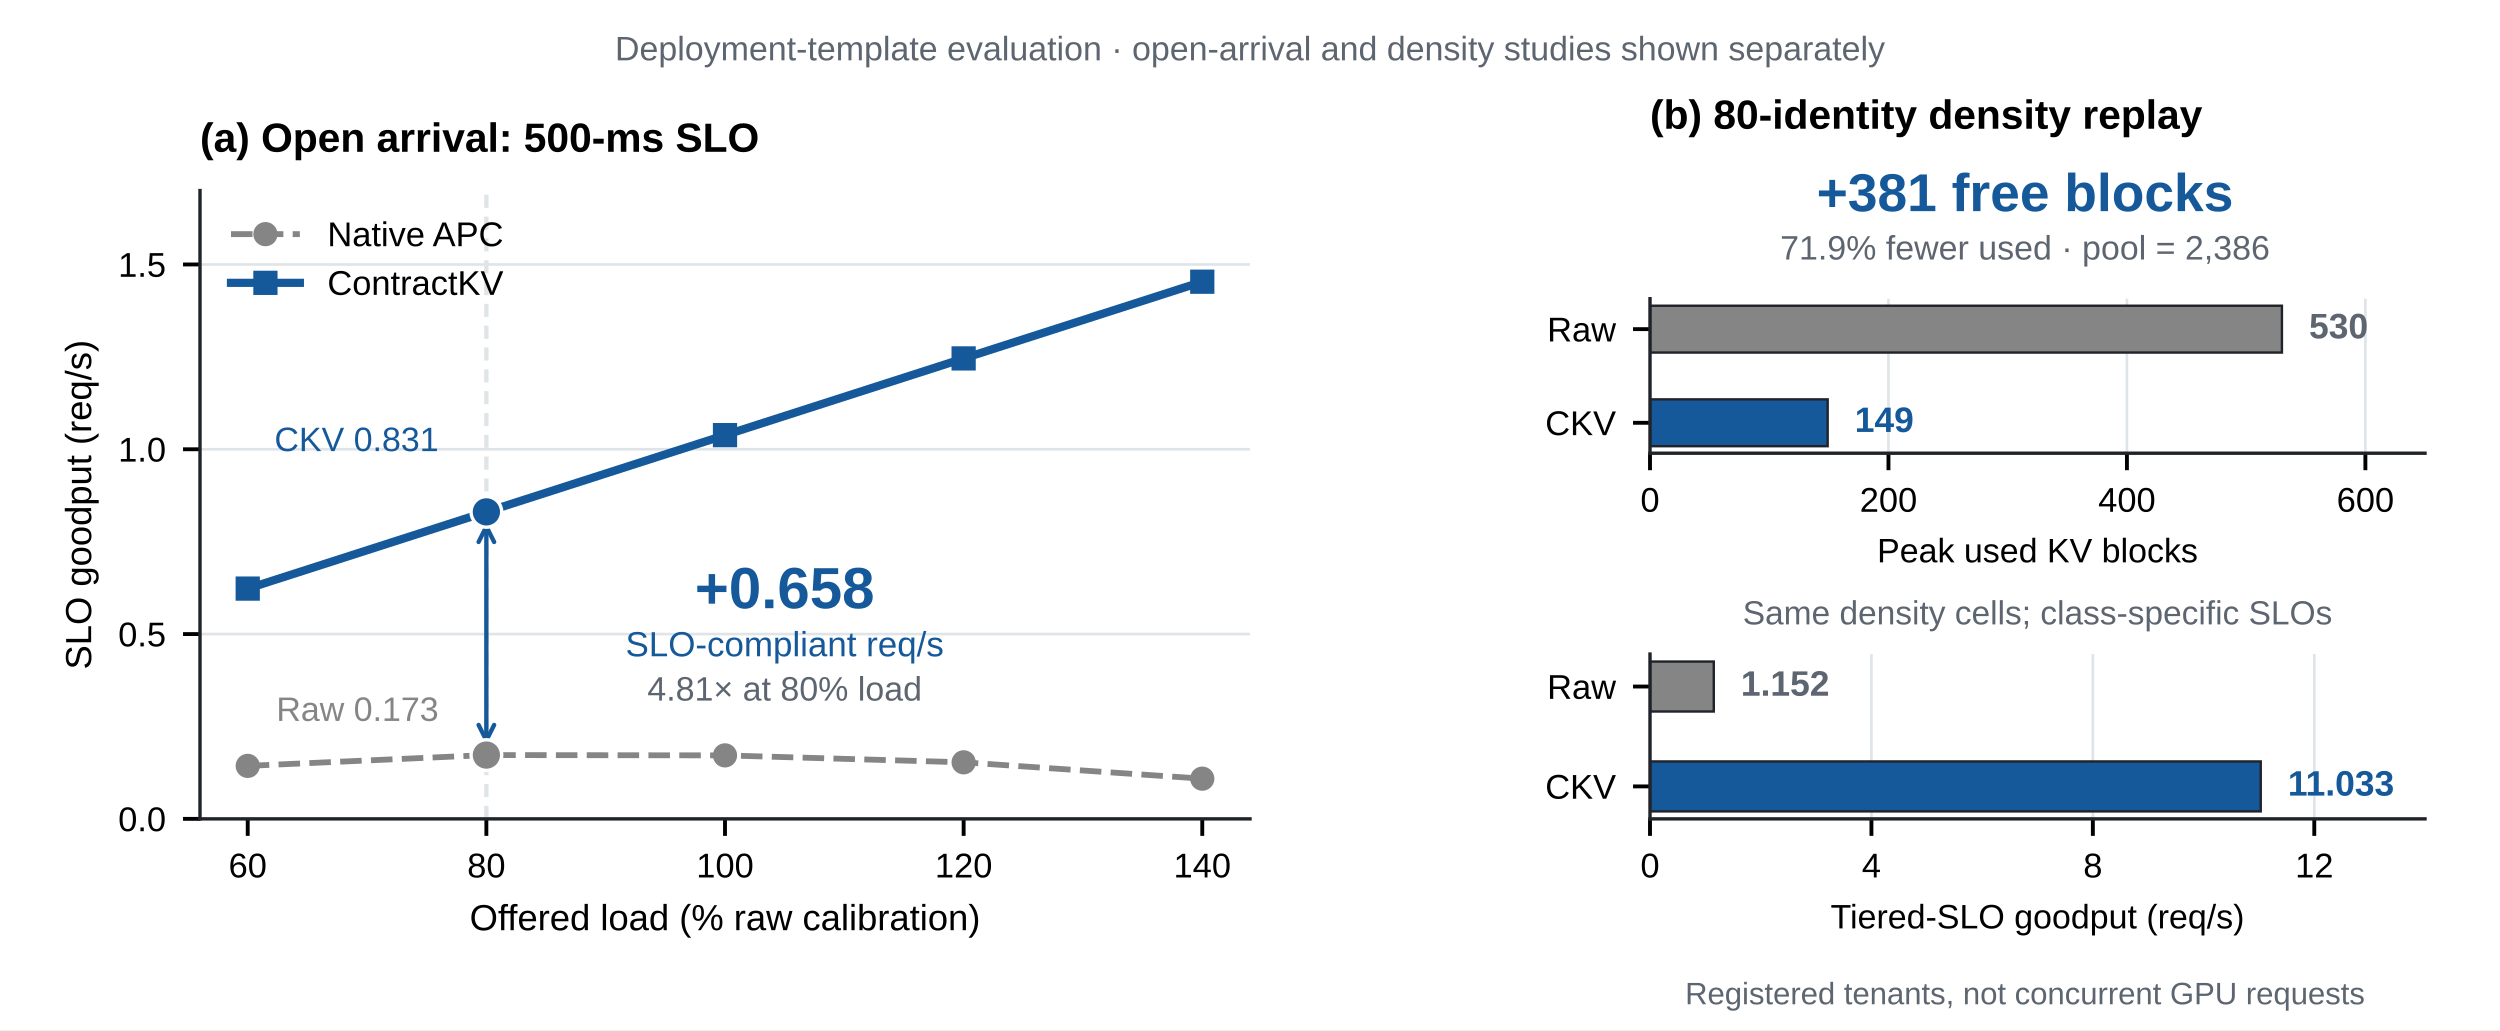
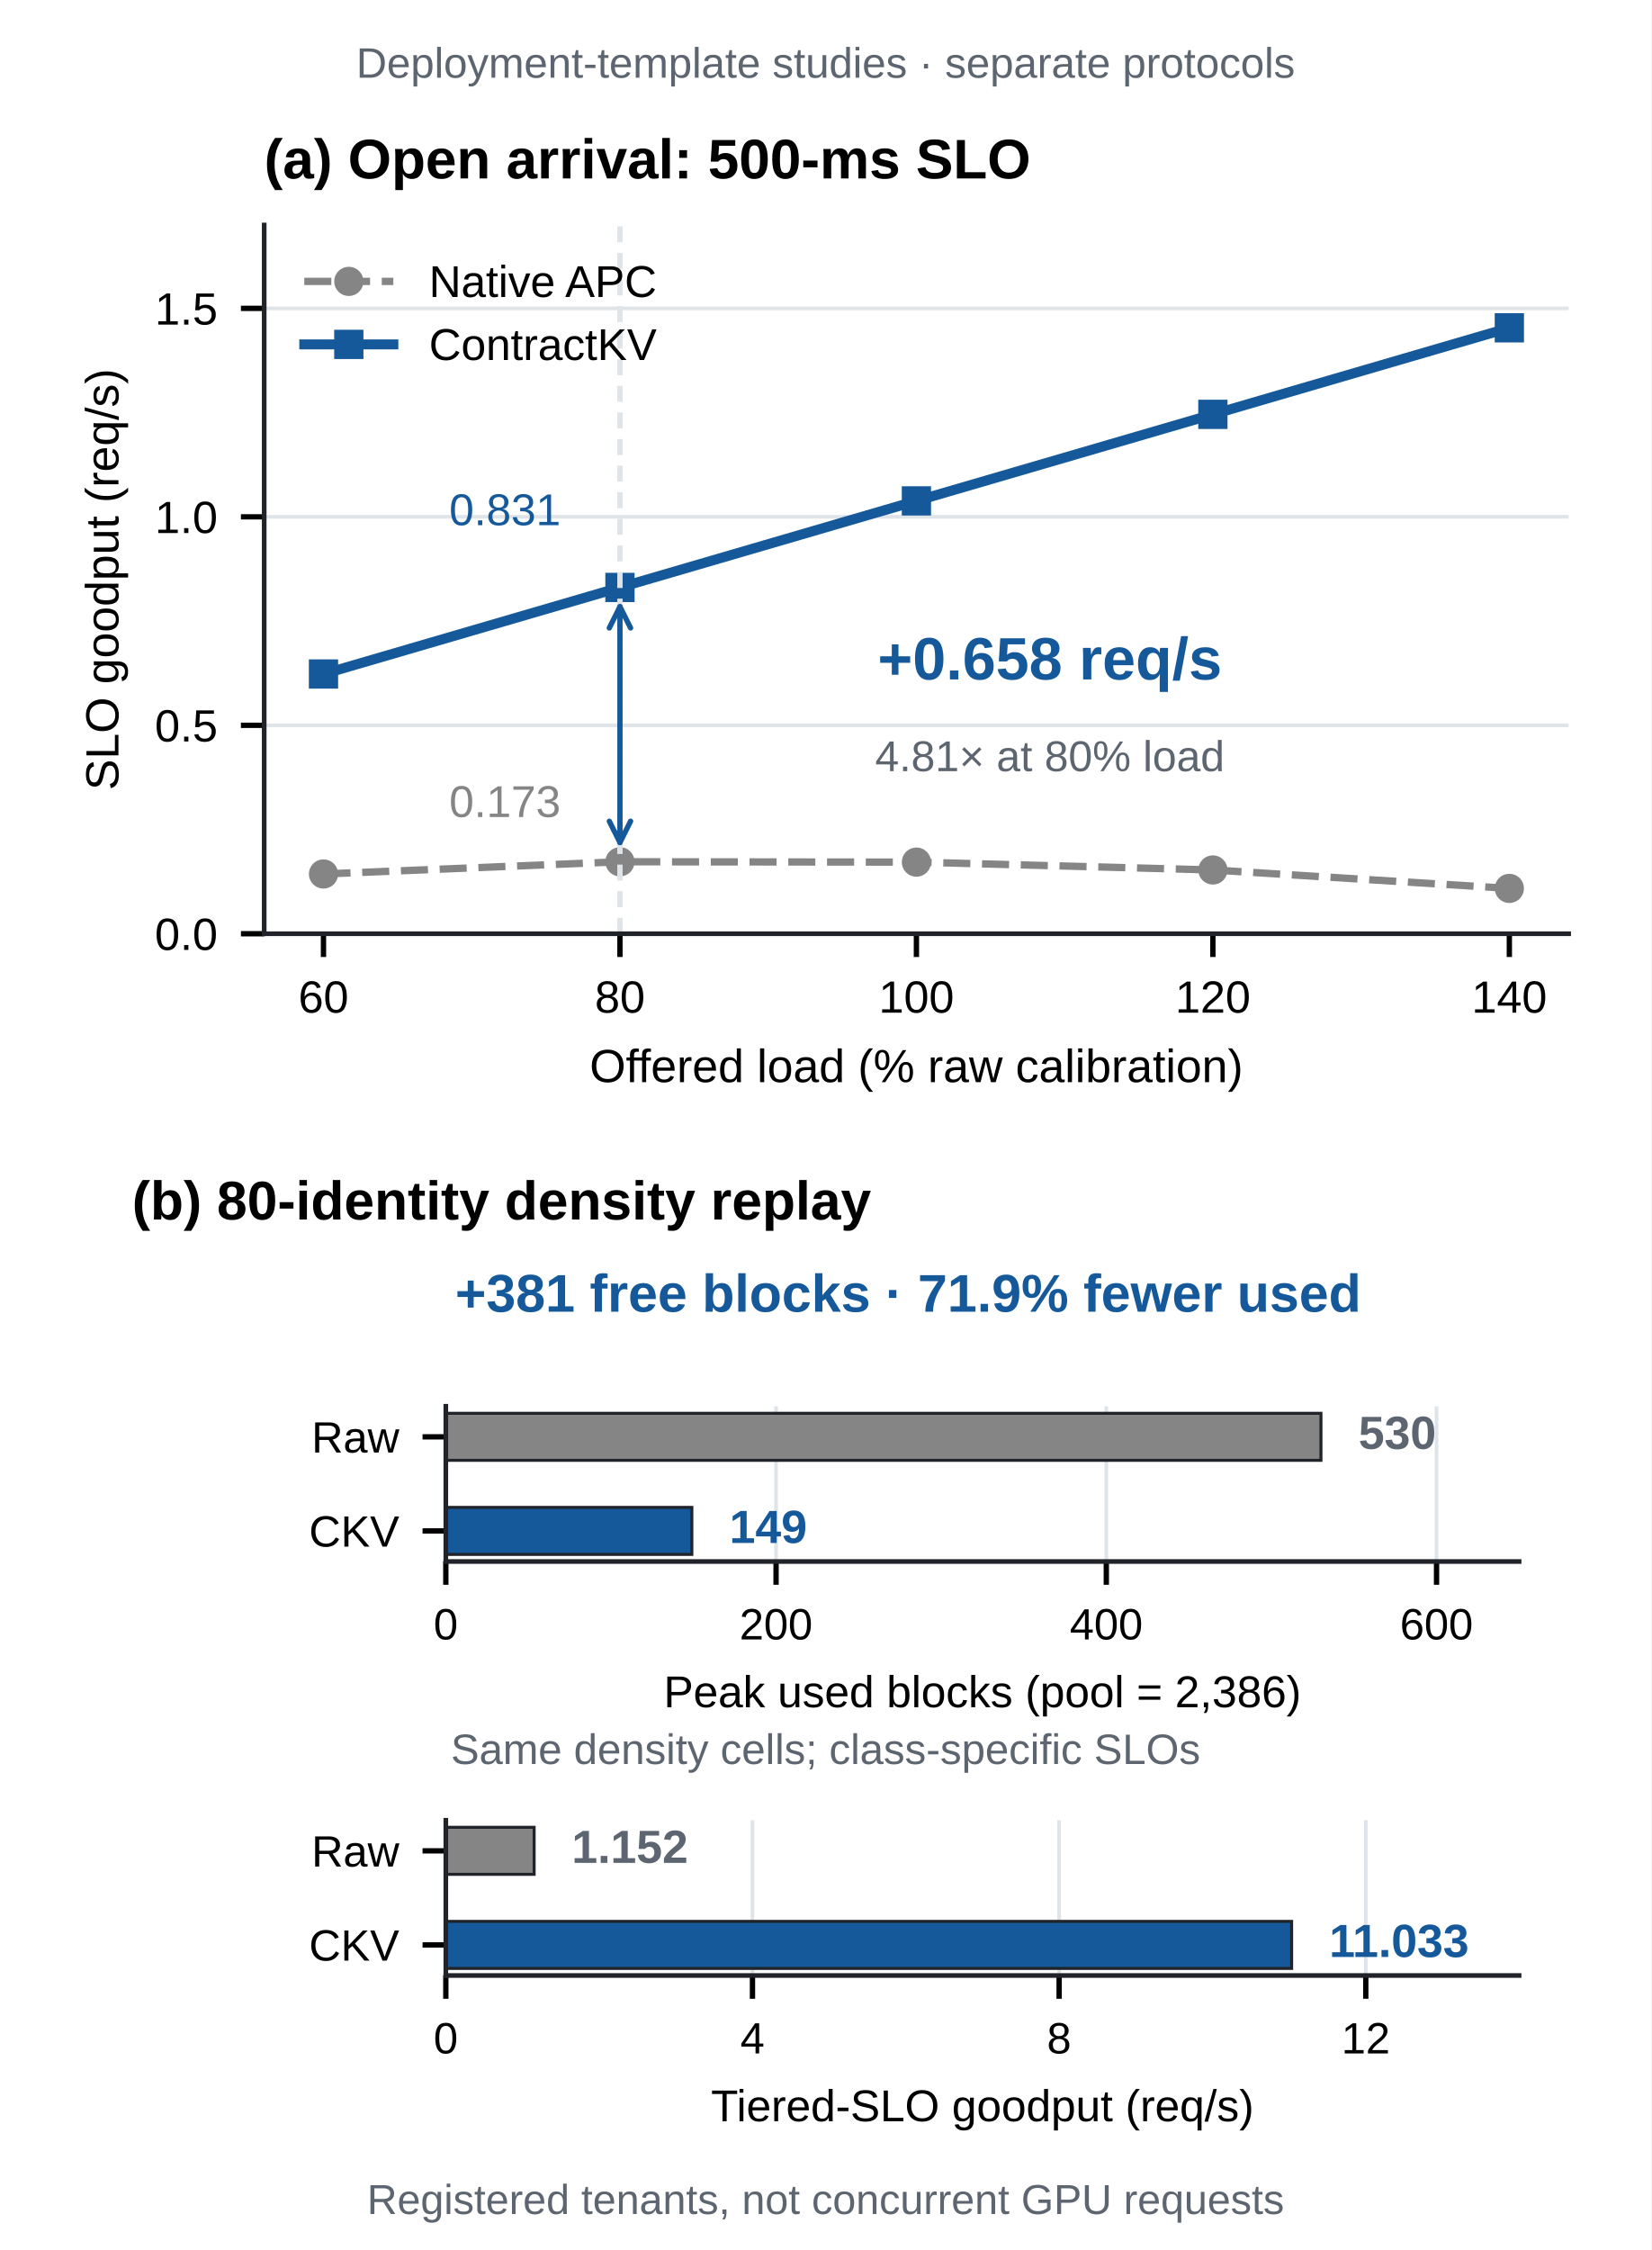
- <svg xmlns="http://www.w3.org/2000/svg" xmlns:xlink="http://www.w3.org/1999/xlink" width="515.52pt" height="212.4pt" viewBox="0 0 515.52 212.4" version="1.1">
+ <svg xmlns="http://www.w3.org/2000/svg" xmlns:xlink="http://www.w3.org/1999/xlink" width="248.4pt" height="338.4pt" viewBox="0 0 248.4 338.4" version="1.1">
  <defs>
    <style type="text/css">*{stroke-linejoin: round; stroke-linecap: butt}</style>
  </defs>
  <g id="figure_1">
    <g id="patch_1">
-       <path d="M 0 212.4 L 515.52 212.4 L 515.52 0 L 0 0 z " style="fill: #ffffff" />
+       <path d="M 0 338.4 L 248.4 338.4 L 248.4 0 L 0 0 z " style="fill: #ffffff" />
    </g>
    <g id="axes_1">
      <g id="patch_2">
-         <path d="M 41.242 168.858 L 257.76 168.858 L 257.76 39.294 L 41.242 39.294 z " style="fill: #ffffff" />
-       </g>
-       <g id="line2d_1">
-         <path d="M 100.292 168.858 L 100.292 39.294 " clip-path="url(#p31df65609c)" style="fill: none; stroke-dasharray: 2.7,1.8; stroke-dashoffset: 0; stroke: #dfe4e8; stroke-width: 0.9" />
+         <path d="M 39.744 140.436 L 235.98 140.436 L 235.98 33.84 L 39.744 33.84 z " style="fill: #ffffff" />
      </g>
      <g id="matplotlib.axis_1">
        <g id="xtick_1">
+           <g id="line2d_1">
+             <defs>
+               <path id="m43509a1892" d="M 0 0 L 0 3.5 " style="stroke: #000000; stroke-width: 0.8" />
+             </defs>
+             <g>
+               <use xlink:href="#m43509a1892" x="48.664" y="140.436" style="stroke: #000000; stroke-width: 0.8" />
+             </g>
+           </g>
+           <g id="text_1">
+             <text style="font-size: 6.8px; font-family: 'Arial', 'Helvetica', 'DejaVu Sans', sans-serif; text-anchor: middle" x="48.664" y="152.303" transform="rotate(-0 48.66382 152.3033)">60</text>
+           </g>
+         </g>
+         <g id="xtick_2">
          <g id="line2d_2">
-             <defs>
-               <path id="mb047fa1517" d="M 0 0 L 0 3.5 " style="stroke: #000000; stroke-width: 0.8" />
-             </defs>
-             <g>
-               <use xlink:href="#mb047fa1517" x="51.083" y="168.858" style="stroke: #000000; stroke-width: 0.8" />
-             </g>
-           </g>
-           <g id="text_1">
-             <text style="font-size: 7.1px; font-family: 'Arial', 'Helvetica', 'DejaVu Sans', sans-serif; text-anchor: middle" x="51.083" y="180.94" transform="rotate(-0 51.08335 180.94)">60</text>
-           </g>
-         </g>
-         <g id="xtick_2">
+             <g>
+               <use xlink:href="#m43509a1892" x="93.263" y="140.436" style="stroke: #000000; stroke-width: 0.8" />
+             </g>
+           </g>
+           <g id="text_2">
+             <text style="font-size: 6.8px; font-family: 'Arial', 'Helvetica', 'DejaVu Sans', sans-serif; text-anchor: middle" x="93.263" y="152.303" transform="rotate(-0 93.26291 152.3033)">80</text>
+           </g>
+         </g>
+         <g id="xtick_3">
          <g id="line2d_3">
            <g>
-               <use xlink:href="#mb047fa1517" x="100.292" y="168.858" style="stroke: #000000; stroke-width: 0.8" />
-             </g>
-           </g>
-           <g id="text_2">
-             <text style="font-size: 7.1px; font-family: 'Arial', 'Helvetica', 'DejaVu Sans', sans-serif; text-anchor: middle" x="100.292" y="180.94" transform="rotate(-0 100.2921 180.94)">80</text>
-           </g>
-         </g>
-         <g id="xtick_3">
+               <use xlink:href="#m43509a1892" x="137.862" y="140.436" style="stroke: #000000; stroke-width: 0.8" />
+             </g>
+           </g>
+           <g id="text_3">
+             <text style="font-size: 6.8px; font-family: 'Arial', 'Helvetica', 'DejaVu Sans', sans-serif; text-anchor: middle" x="137.862" y="152.303" transform="rotate(-0 137.862 152.3033)">100</text>
+           </g>
+         </g>
+         <g id="xtick_4">
          <g id="line2d_4">
            <g>
-               <use xlink:href="#mb047fa1517" x="149.501" y="168.858" style="stroke: #000000; stroke-width: 0.8" />
-             </g>
-           </g>
-           <g id="text_3">
-             <text style="font-size: 7.1px; font-family: 'Arial', 'Helvetica', 'DejaVu Sans', sans-serif; text-anchor: middle" x="149.501" y="180.94" transform="rotate(-0 149.5008 180.94)">100</text>
-           </g>
-         </g>
-         <g id="xtick_4">
+               <use xlink:href="#m43509a1892" x="182.461" y="140.436" style="stroke: #000000; stroke-width: 0.8" />
+             </g>
+           </g>
+           <g id="text_4">
+             <text style="font-size: 6.8px; font-family: 'Arial', 'Helvetica', 'DejaVu Sans', sans-serif; text-anchor: middle" x="182.461" y="152.303" transform="rotate(-0 182.4611 152.3033)">120</text>
+           </g>
+         </g>
+         <g id="xtick_5">
          <g id="line2d_5">
            <g>
-               <use xlink:href="#mb047fa1517" x="198.71" y="168.858" style="stroke: #000000; stroke-width: 0.8" />
-             </g>
-           </g>
-           <g id="text_4">
-             <text style="font-size: 7.1px; font-family: 'Arial', 'Helvetica', 'DejaVu Sans', sans-serif; text-anchor: middle" x="198.71" y="180.94" transform="rotate(-0 198.7095 180.94)">120</text>
-           </g>
-         </g>
-         <g id="xtick_5">
-           <g id="line2d_6">
-             <g>
-               <use xlink:href="#mb047fa1517" x="247.918" y="168.858" style="stroke: #000000; stroke-width: 0.8" />
+               <use xlink:href="#m43509a1892" x="227.06" y="140.436" style="stroke: #000000; stroke-width: 0.8" />
            </g>
          </g>
          <g id="text_5">
-             <text style="font-size: 7.1px; font-family: 'Arial', 'Helvetica', 'DejaVu Sans', sans-serif; text-anchor: middle" x="247.918" y="180.94" transform="rotate(-0 247.9183 180.94)">140</text>
+             <text style="font-size: 6.8px; font-family: 'Arial', 'Helvetica', 'DejaVu Sans', sans-serif; text-anchor: middle" x="227.06" y="152.303" transform="rotate(-0 227.0602 152.3033)">140</text>
          </g>
        </g>
        <g id="text_6">
-           <text style="font-size: 7.5px; font-family: 'Arial', 'Helvetica', 'DejaVu Sans', sans-serif; text-anchor: middle" x="149.501" y="191.816" transform="rotate(-0 149.5008 191.8156)">Offered load (% raw calibration)</text>
+           <text style="font-size: 7px; font-family: 'Arial', 'Helvetica', 'DejaVu Sans', sans-serif; text-anchor: middle" x="137.862" y="162.755" transform="rotate(-0 137.862 162.755)">Offered load (% raw calibration)</text>
        </g>
      </g>
      <g id="matplotlib.axis_2">
        <g id="ytick_1">
+           <g id="line2d_6">
+             <path d="M 39.744 140.436 L 235.98 140.436 " clip-path="url(#p4829cf60e9)" style="fill: none; stroke: #dfe4e8; stroke-width: 0.55; stroke-linecap: square" />
+           </g>
          <g id="line2d_7">
-             <path d="M 41.242 168.858 L 257.76 168.858 " clip-path="url(#p31df65609c)" style="fill: none; stroke: #dfe4e8; stroke-width: 0.55; stroke-linecap: square" />
-           </g>
+             <defs>
+               <path id="m77e191ebe3" d="M 0 0 L -3.5 0 " style="stroke: #000000; stroke-width: 0.8" />
+             </defs>
+             <g>
+               <use xlink:href="#m77e191ebe3" x="39.744" y="140.436" style="stroke: #000000; stroke-width: 0.8" />
+             </g>
+           </g>
+           <g id="text_7">
+             <text style="font-size: 6.8px; font-family: 'Arial', 'Helvetica', 'DejaVu Sans', sans-serif; text-anchor: end" x="32.744" y="142.87" transform="rotate(-0 32.744 142.8697)">0.0</text>
+           </g>
+         </g>
+         <g id="ytick_2">
          <g id="line2d_8">
-             <defs>
-               <path id="mfd7babc6c6" d="M 0 0 L -3.5 0 " style="stroke: #000000; stroke-width: 0.8" />
-             </defs>
-             <g>
-               <use xlink:href="#mfd7babc6c6" x="41.242" y="168.858" style="stroke: #000000; stroke-width: 0.8" />
-             </g>
-           </g>
-           <g id="text_7">
-             <text style="font-size: 7.1px; font-family: 'Arial', 'Helvetica', 'DejaVu Sans', sans-serif; text-anchor: end" x="34.242" y="171.399" transform="rotate(-0 34.2416 171.399)">0.0</text>
-           </g>
-         </g>
-         <g id="ytick_2">
+             <path d="M 39.744 109.084 L 235.98 109.084 " clip-path="url(#p4829cf60e9)" style="fill: none; stroke: #dfe4e8; stroke-width: 0.55; stroke-linecap: square" />
+           </g>
          <g id="line2d_9">
-             <path d="M 41.242 130.751 L 257.76 130.751 " clip-path="url(#p31df65609c)" style="fill: none; stroke: #dfe4e8; stroke-width: 0.55; stroke-linecap: square" />
-           </g>
+             <g>
+               <use xlink:href="#m77e191ebe3" x="39.744" y="109.084" style="stroke: #000000; stroke-width: 0.8" />
+             </g>
+           </g>
+           <g id="text_8">
+             <text style="font-size: 6.8px; font-family: 'Arial', 'Helvetica', 'DejaVu Sans', sans-serif; text-anchor: end" x="32.744" y="111.518" transform="rotate(-0 32.744 111.5179)">0.5</text>
+           </g>
+         </g>
+         <g id="ytick_3">
          <g id="line2d_10">
-             <g>
-               <use xlink:href="#mfd7babc6c6" x="41.242" y="130.751" style="stroke: #000000; stroke-width: 0.8" />
-             </g>
-           </g>
-           <g id="text_8">
-             <text style="font-size: 7.1px; font-family: 'Arial', 'Helvetica', 'DejaVu Sans', sans-serif; text-anchor: end" x="34.242" y="133.292" transform="rotate(-0 34.2416 133.292)">0.5</text>
-           </g>
-         </g>
-         <g id="ytick_3">
+             <path d="M 39.744 77.732 L 235.98 77.732 " clip-path="url(#p4829cf60e9)" style="fill: none; stroke: #dfe4e8; stroke-width: 0.55; stroke-linecap: square" />
+           </g>
          <g id="line2d_11">
-             <path d="M 41.242 92.644 L 257.76 92.644 " clip-path="url(#p31df65609c)" style="fill: none; stroke: #dfe4e8; stroke-width: 0.55; stroke-linecap: square" />
-           </g>
+             <g>
+               <use xlink:href="#m77e191ebe3" x="39.744" y="77.732" style="stroke: #000000; stroke-width: 0.8" />
+             </g>
+           </g>
+           <g id="text_9">
+             <text style="font-size: 6.8px; font-family: 'Arial', 'Helvetica', 'DejaVu Sans', sans-serif; text-anchor: end" x="32.744" y="80.166" transform="rotate(-0 32.744 80.16613)">1.0</text>
+           </g>
+         </g>
+         <g id="ytick_4">
          <g id="line2d_12">
-             <g>
-               <use xlink:href="#mfd7babc6c6" x="41.242" y="92.644" style="stroke: #000000; stroke-width: 0.8" />
-             </g>
-           </g>
-           <g id="text_9">
-             <text style="font-size: 7.1px; font-family: 'Arial', 'Helvetica', 'DejaVu Sans', sans-serif; text-anchor: end" x="34.242" y="95.185" transform="rotate(-0 34.2416 95.18491)">1.0</text>
-           </g>
-         </g>
-         <g id="ytick_4">
+             <path d="M 39.744 46.381 L 235.98 46.381 " clip-path="url(#p4829cf60e9)" style="fill: none; stroke: #dfe4e8; stroke-width: 0.55; stroke-linecap: square" />
+           </g>
          <g id="line2d_13">
-             <path d="M 41.242 54.537 L 257.76 54.537 " clip-path="url(#p31df65609c)" style="fill: none; stroke: #dfe4e8; stroke-width: 0.55; stroke-linecap: square" />
-           </g>
-           <g id="line2d_14">
-             <g>
-               <use xlink:href="#mfd7babc6c6" x="41.242" y="54.537" style="stroke: #000000; stroke-width: 0.8" />
+             <g>
+               <use xlink:href="#m77e191ebe3" x="39.744" y="46.381" style="stroke: #000000; stroke-width: 0.8" />
            </g>
          </g>
          <g id="text_10">
-             <text style="font-size: 7.1px; font-family: 'Arial', 'Helvetica', 'DejaVu Sans', sans-serif; text-anchor: end" x="34.242" y="57.078" transform="rotate(-0 34.2416 57.07785)">1.5</text>
+             <text style="font-size: 6.8px; font-family: 'Arial', 'Helvetica', 'DejaVu Sans', sans-serif; text-anchor: end" x="32.744" y="48.814" transform="rotate(-0 32.744 48.81436)">1.5</text>
          </g>
        </g>
        <g id="text_11">
-           <text style="font-size: 7.5px; font-family: 'Arial', 'Helvetica', 'DejaVu Sans', sans-serif; text-anchor: middle" x="18.794" y="104.076" transform="rotate(-90 18.79408 104.076)">SLO goodput (req/s)</text>
+           <text style="font-size: 7px; font-family: 'Arial', 'Helvetica', 'DejaVu Sans', sans-serif; text-anchor: middle" x="17.819" y="87.138" transform="rotate(-90 17.81872 87.138)">SLO goodput (req/s)</text>
+         </g>
+       </g>
+       <g id="line2d_14">
+         <path d="M 48.664 131.446 L 93.263 129.609 L 137.862 129.663 L 182.461 130.842 L 227.06 133.615 " clip-path="url(#p4829cf60e9)" style="fill: none; stroke-dasharray: 4.07,1.76; stroke-dashoffset: 0; stroke: #858585; stroke-width: 1.1" />
+         <defs>
+           <path id="m52416c2cb8" d="M 0 1.7 C 0.451 1.7 0.883 1.521 1.202 1.202 C 1.521 0.883 1.7 0.451 1.7 0 C 1.7 -0.451 1.521 -0.883 1.202 -1.202 C 0.883 -1.521 0.451 -1.7 0 -1.7 C -0.451 -1.7 -0.883 -1.521 -1.202 -1.202 C -1.521 -0.883 -1.7 -0.451 -1.7 0 C -1.7 0.451 -1.521 0.883 -1.202 1.202 C -0.883 1.521 -0.451 1.7 0 1.7 z " style="stroke: #858585" />
+         </defs>
+         <g clip-path="url(#p4829cf60e9)">
+           <use xlink:href="#m52416c2cb8" x="48.664" y="131.446" style="fill: #858585; stroke: #858585" />
+           <use xlink:href="#m52416c2cb8" x="93.263" y="129.609" style="fill: #858585; stroke: #858585" />
+           <use xlink:href="#m52416c2cb8" x="137.862" y="129.663" style="fill: #858585; stroke: #858585" />
+           <use xlink:href="#m52416c2cb8" x="182.461" y="130.842" style="fill: #858585; stroke: #858585" />
+           <use xlink:href="#m52416c2cb8" x="227.06" y="133.615" style="fill: #858585; stroke: #858585" />
        </g>
      </g>
      <g id="line2d_15">
-         <path d="M 51.083 157.931 L 100.292 155.698 L 149.501 155.764 L 198.71 157.197 L 247.918 160.567 " clip-path="url(#p31df65609c)" style="fill: none; stroke-dasharray: 4.44,1.92; stroke-dashoffset: 0; stroke: #858585; stroke-width: 1.2" />
+         <path d="M 48.664 101.37 L 93.263 88.351 L 137.862 75.334 L 182.461 62.319 L 227.06 49.304 " clip-path="url(#p4829cf60e9)" style="fill: none; stroke: #15599a; stroke-width: 1.5; stroke-linecap: square" />
        <defs>
-           <path id="m90b72cb5b7" d="M 0 2 C 0.53 2 1.039 1.789 1.414 1.414 C 1.789 1.039 2 0.53 2 0 C 2 -0.53 1.789 -1.039 1.414 -1.414 C 1.039 -1.789 0.53 -2 0 -2 C -0.53 -2 -1.039 -1.789 -1.414 -1.414 C -1.789 -1.039 -2 -0.53 -2 0 C -2 0.53 -1.789 1.039 -1.414 1.414 C -1.039 1.789 -0.53 2 0 2 z " style="stroke: #858585" />
+           <path id="m9cb266dc08" d="M -1.7 1.7 L 1.7 1.7 L 1.7 -1.7 L -1.7 -1.7 z " style="stroke: #15599a; stroke-linejoin: miter" />
        </defs>
-         <g clip-path="url(#p31df65609c)">
-           <use xlink:href="#m90b72cb5b7" x="51.083" y="157.931" style="fill: #858585; stroke: #858585" />
-           <use xlink:href="#m90b72cb5b7" x="100.292" y="155.698" style="fill: #858585; stroke: #858585" />
-           <use xlink:href="#m90b72cb5b7" x="149.501" y="155.764" style="fill: #858585; stroke: #858585" />
-           <use xlink:href="#m90b72cb5b7" x="198.71" y="157.197" style="fill: #858585; stroke: #858585" />
-           <use xlink:href="#m90b72cb5b7" x="247.918" y="160.567" style="fill: #858585; stroke: #858585" />
+         <g clip-path="url(#p4829cf60e9)">
+           <use xlink:href="#m9cb266dc08" x="48.664" y="101.37" style="fill: #15599a; stroke: #15599a; stroke-linejoin: miter" />
+           <use xlink:href="#m9cb266dc08" x="93.263" y="88.351" style="fill: #15599a; stroke: #15599a; stroke-linejoin: miter" />
+           <use xlink:href="#m9cb266dc08" x="137.862" y="75.334" style="fill: #15599a; stroke: #15599a; stroke-linejoin: miter" />
+           <use xlink:href="#m9cb266dc08" x="182.461" y="62.319" style="fill: #15599a; stroke: #15599a; stroke-linejoin: miter" />
+           <use xlink:href="#m9cb266dc08" x="227.06" y="49.304" style="fill: #15599a; stroke: #15599a; stroke-linejoin: miter" />
        </g>
      </g>
      <g id="line2d_16">
-         <path d="M 51.083 121.374 L 100.292 105.551 L 149.501 89.729 L 198.71 73.909 L 247.918 58.09 " clip-path="url(#p31df65609c)" style="fill: none; stroke: #15599a; stroke-width: 1.7; stroke-linecap: square" />
-         <defs>
-           <path id="m87157ba79c" d="M -2 2 L 2 2 L 2 -2 L -2 -2 z " style="stroke: #15599a; stroke-linejoin: miter" />
-         </defs>
-         <g clip-path="url(#p31df65609c)">
-           <use xlink:href="#m87157ba79c" x="51.083" y="121.374" style="fill: #15599a; stroke: #15599a; stroke-linejoin: miter" />
-           <use xlink:href="#m87157ba79c" x="100.292" y="105.551" style="fill: #15599a; stroke: #15599a; stroke-linejoin: miter" />
-           <use xlink:href="#m87157ba79c" x="149.501" y="89.729" style="fill: #15599a; stroke: #15599a; stroke-linejoin: miter" />
-           <use xlink:href="#m87157ba79c" x="198.71" y="73.909" style="fill: #15599a; stroke: #15599a; stroke-linejoin: miter" />
-           <use xlink:href="#m87157ba79c" x="247.918" y="58.09" style="fill: #15599a; stroke: #15599a; stroke-linejoin: miter" />
-         </g>
+         <path d="M 93.263 140.436 L 93.263 33.84 " clip-path="url(#p4829cf60e9)" style="fill: none; stroke-dasharray: 2.4,1.6; stroke-dashoffset: 0; stroke: #dfe4e8; stroke-width: 0.8" />
      </g>
      <g id="patch_3">
-         <path d="M 41.242 168.858 L 41.242 39.294 " style="fill: none; stroke: #20242a; stroke-width: 0.7; stroke-linejoin: miter; stroke-linecap: square" />
+         <path d="M 39.744 140.436 L 39.744 33.84 " style="fill: none; stroke: #20242a; stroke-width: 0.7; stroke-linejoin: miter; stroke-linecap: square" />
      </g>
      <g id="patch_4">
-         <path d="M 41.242 168.858 L 257.76 168.858 " style="fill: none; stroke: #20242a; stroke-width: 0.7; stroke-linejoin: miter; stroke-linecap: square" />
+         <path d="M 39.744 140.436 L 235.98 140.436 " style="fill: none; stroke: #20242a; stroke-width: 0.7; stroke-linejoin: miter; stroke-linecap: square" />
      </g>
      <g id="patch_5">
-         <path d="M 100.292 152.693 Q 100.292 130.626 100.292 108.558 " style="fill: none; stroke: #15599a; stroke-width: 0.9; stroke-linecap: round" />
-         <path d="M 101.892 149.493 L 100.292 152.693 L 98.692 149.493 " style="fill: none; stroke: #15599a; stroke-width: 0.9; stroke-linecap: round" />
-         <path d="M 98.692 111.758 L 100.292 108.558 L 101.892 111.758 " style="fill: none; stroke: #15599a; stroke-width: 0.9; stroke-linecap: round" />
+         <path d="M 93.263 126.713 Q 93.263 108.978 93.263 91.244 " style="fill: none; stroke: #15599a; stroke-width: 0.8; stroke-linecap: round" />
+         <path d="M 94.863 123.513 L 93.263 126.713 L 91.663 123.513 " style="fill: none; stroke: #15599a; stroke-width: 0.8; stroke-linecap: round" />
+         <path d="M 91.663 94.444 L 93.263 91.244 L 94.863 94.444 " style="fill: none; stroke: #15599a; stroke-width: 0.8; stroke-linecap: round" />
      </g>
      <g id="text_12">
-         <text style="font-size: 7px; font-family: 'Arial', 'Helvetica', 'DejaVu Sans', sans-serif; text-anchor: end; fill: #15599a" x="90.45" y="93.025" transform="rotate(-0 90.45033 93.02495)">CKV 0.831</text>
+         <text style="font-size: 6.7px; font-family: 'Arial', 'Helvetica', 'DejaVu Sans', sans-serif; text-anchor: end; fill: #15599a" x="84.343" y="78.987" transform="rotate(-0 84.34309 78.98654)">0.831</text>
      </g>
      <g id="text_13">
-         <text style="font-size: 7px; font-family: 'Arial', 'Helvetica', 'DejaVu Sans', sans-serif; text-anchor: end; fill: #858585" x="90.45" y="148.661" transform="rotate(-0 90.45033 148.6613)">Raw 0.173</text>
+         <text style="font-size: 6.7px; font-family: 'Arial', 'Helvetica', 'DejaVu Sans', sans-serif; text-anchor: end; fill: #858585" x="84.343" y="122.879" transform="rotate(-0 84.34309 122.879)">0.173</text>
      </g>
      <g id="text_14">
-         <text style="font-weight: 700; font-size: 12px; font-family: 'Arial', 'Helvetica', 'DejaVu Sans', sans-serif; text-anchor: middle; fill: #15599a" x="161.803" y="125.416" transform="rotate(-0 161.803 125.416)">+0.658</text>
+         <text style="font-weight: 700; font-size: 9px; font-family: 'Arial', 'Helvetica', 'DejaVu Sans', sans-serif; text-anchor: middle; fill: #15599a" x="157.932" y="102.187" transform="rotate(-0 157.9316 102.1868)">+0.658 req/s</text>
      </g>
      <g id="text_15">
-         <text style="font-size: 7.2px; font-family: 'Arial', 'Helvetica', 'DejaVu Sans', sans-serif; text-anchor: middle; fill: #15599a" x="161.803" y="135.324" transform="rotate(-0 161.803 135.3238)">SLO-compliant req/s</text>
+         <text style="font-size: 6.5px; font-family: 'Arial', 'Helvetica', 'DejaVu Sans', sans-serif; text-anchor: middle; fill: #5d6670" x="157.932" y="115.982" transform="rotate(-0 157.9316 115.9816)">4.81× at 80% load</text>
      </g>
      <g id="text_16">
-         <text style="font-size: 7px; font-family: 'Arial', 'Helvetica', 'DejaVu Sans', sans-serif; text-anchor: middle; fill: #5d6670" x="161.803" y="144.469" transform="rotate(-0 161.803 144.4695)">4.81× at 80% load</text>
-       </g>
-       <g id="text_17">
-         <text style="font-weight: 700; font-size: 8.4px; font-family: 'Arial', 'Helvetica', 'DejaVu Sans', sans-serif; text-anchor: start" x="41.242" y="31.294" transform="rotate(-0 41.2416 31.294)">(a) Open arrival: 500-ms SLO</text>
-       </g>
-       <g id="PathCollection_1">
-         <defs>
-           <path id="C0_0_ef89301e1a" d="M 0 3.162 C 0.839 3.162 1.643 2.829 2.236 2.236 C 2.829 1.643 3.162 0.839 3.162 -0 C 3.162 -0.839 2.829 -1.643 2.236 -2.236 C 1.643 -2.829 0.839 -3.162 0 -3.162 C -0.839 -3.162 -1.643 -2.829 -2.236 -2.236 C -2.829 -1.643 -3.162 -0.839 -3.162 0 C -3.162 0.839 -2.829 1.643 -2.236 2.236 C -1.643 2.829 -0.839 3.162 0 3.162 z " />
-         </defs>
-         <g clip-path="url(#p31df65609c)">
-           <use xlink:href="#C0_0_ef89301e1a" x="100.292" y="155.698" style="fill: #858585; stroke: #ffffff; stroke-width: 0.7" />
-         </g>
-         <g clip-path="url(#p31df65609c)">
-           <use xlink:href="#C0_0_ef89301e1a" x="100.292" y="105.551" style="fill: #15599a; stroke: #ffffff; stroke-width: 0.7" />
-         </g>
+         <text style="font-weight: 700; font-size: 8.4px; font-family: 'Arial', 'Helvetica', 'DejaVu Sans', sans-serif; text-anchor: start" x="39.744" y="26.84" transform="rotate(-0 39.744 26.84)">(a) Open arrival: 500-ms SLO</text>
      </g>
      <g id="legend_1">
        <g id="line2d_17">
-           <path d="M 47.632 48.281 L 54.732 48.281 L 61.832 48.281 " style="fill: none; stroke-dasharray: 4.44,1.92; stroke-dashoffset: 0; stroke: #858585; stroke-width: 1.2" />
+           <path d="M 45.774 42.321 L 52.474 42.321 L 59.174 42.321 " style="fill: none; stroke-dasharray: 4.07,1.76; stroke-dashoffset: 0; stroke: #858585; stroke-width: 1.1" />
          <g>
-             <use xlink:href="#m90b72cb5b7" x="54.732" y="48.281" style="fill: #858585; stroke: #858585" />
+             <use xlink:href="#m52416c2cb8" x="52.474" y="42.321" style="fill: #858585; stroke: #858585" />
+           </g>
+         </g>
+         <g id="text_17">
+           <text style="font-size: 6.7px; font-family: 'Arial', 'Helvetica', 'DejaVu Sans', sans-serif; text-anchor: start" x="64.534" y="44.666" transform="rotate(-0 64.534 44.66573)">Native APC</text>
+         </g>
+         <g id="line2d_18">
+           <path d="M 45.774 51.798 L 52.474 51.798 L 59.174 51.798 " style="fill: none; stroke: #15599a; stroke-width: 1.5; stroke-linecap: square" />
+           <g>
+             <use xlink:href="#m9cb266dc08" x="52.474" y="51.798" style="fill: #15599a; stroke: #15599a; stroke-linejoin: miter" />
          </g>
        </g>
        <g id="text_18">
-           <text style="font-size: 7.1px; font-family: 'Arial', 'Helvetica', 'DejaVu Sans', sans-serif; text-anchor: start" x="67.512" y="50.766" transform="rotate(-0 67.5116 50.76605)">Native APC</text>
-         </g>
-         <g id="line2d_18">
-           <path d="M 47.632 58.324 L 54.732 58.324 L 61.832 58.324 " style="fill: none; stroke: #15599a; stroke-width: 1.7; stroke-linecap: square" />
-           <g>
-             <use xlink:href="#m87157ba79c" x="54.732" y="58.324" style="fill: #15599a; stroke: #15599a; stroke-linejoin: miter" />
-           </g>
-         </g>
-         <g id="text_19">
-           <text style="font-size: 7.1px; font-family: 'Arial', 'Helvetica', 'DejaVu Sans', sans-serif; text-anchor: start" x="67.512" y="60.809" transform="rotate(-0 67.5116 60.80922)">ContractKV</text>
+           <text style="font-size: 6.7px; font-family: 'Arial', 'Helvetica', 'DejaVu Sans', sans-serif; text-anchor: start" x="64.534" y="54.143" transform="rotate(-0 64.534 54.14309)">ContractKV</text>
        </g>
      </g>
    </g>
    <g id="axes_2">
      <g id="patch_6">
-         <path d="M 340.243 93.456 L 500.054 93.456 L 500.054 61.596 L 340.243 61.596 z " style="fill: #ffffff" />
+         <path d="M 67.068 234.85 L 228.528 234.85 L 228.528 211.5 L 67.068 211.5 z " style="fill: #ffffff" />
      </g>
      <g id="matplotlib.axis_3">
        <g id="xtick_6">
          <g id="line2d_19">
-             <path d="M 340.243 93.456 L 340.243 61.596 " clip-path="url(#pef036e295e)" style="fill: none; stroke: #dfe4e8; stroke-width: 0.55; stroke-linecap: square" />
+             <path d="M 67.068 234.85 L 67.068 211.5 " clip-path="url(#p8b22b61deb)" style="fill: none; stroke: #dfe4e8; stroke-width: 0.55; stroke-linecap: square" />
          </g>
          <g id="line2d_20">
            <g>
-               <use xlink:href="#mb047fa1517" x="340.243" y="93.456" style="stroke: #000000; stroke-width: 0.8" />
-             </g>
-           </g>
-           <g id="text_20">
-             <text style="font-size: 7.1px; font-family: 'Arial', 'Helvetica', 'DejaVu Sans', sans-serif; text-anchor: middle" x="340.243" y="105.538" transform="rotate(-0 340.2432 105.538)">0</text>
+               <use xlink:href="#m43509a1892" x="67.068" y="234.85" style="stroke: #000000; stroke-width: 0.8" />
+             </g>
+           </g>
+           <g id="text_19">
+             <text style="font-size: 6.6px; font-family: 'Arial', 'Helvetica', 'DejaVu Sans', sans-serif; text-anchor: middle" x="67.068" y="246.574" transform="rotate(-0 67.068 246.5738)">0</text>
          </g>
        </g>
        <g id="xtick_7">
          <g id="line2d_21">
-             <path d="M 389.416 93.456 L 389.416 61.596 " clip-path="url(#pef036e295e)" style="fill: none; stroke: #dfe4e8; stroke-width: 0.55; stroke-linecap: square" />
+             <path d="M 116.748 234.85 L 116.748 211.5 " clip-path="url(#p8b22b61deb)" style="fill: none; stroke: #dfe4e8; stroke-width: 0.55; stroke-linecap: square" />
          </g>
          <g id="line2d_22">
            <g>
-               <use xlink:href="#mb047fa1517" x="389.416" y="93.456" style="stroke: #000000; stroke-width: 0.8" />
-             </g>
-           </g>
-           <g id="text_21">
-             <text style="font-size: 7.1px; font-family: 'Arial', 'Helvetica', 'DejaVu Sans', sans-serif; text-anchor: middle" x="389.416" y="105.538" transform="rotate(-0 389.4159 105.538)">200</text>
+               <use xlink:href="#m43509a1892" x="116.748" y="234.85" style="stroke: #000000; stroke-width: 0.8" />
+             </g>
+           </g>
+           <g id="text_20">
+             <text style="font-size: 6.6px; font-family: 'Arial', 'Helvetica', 'DejaVu Sans', sans-serif; text-anchor: middle" x="116.748" y="246.574" transform="rotate(-0 116.748 246.5738)">200</text>
          </g>
        </g>
        <g id="xtick_8">
          <g id="line2d_23">
-             <path d="M 438.589 93.456 L 438.589 61.596 " clip-path="url(#pef036e295e)" style="fill: none; stroke: #dfe4e8; stroke-width: 0.55; stroke-linecap: square" />
+             <path d="M 166.428 234.85 L 166.428 211.5 " clip-path="url(#p8b22b61deb)" style="fill: none; stroke: #dfe4e8; stroke-width: 0.55; stroke-linecap: square" />
          </g>
          <g id="line2d_24">
            <g>
-               <use xlink:href="#mb047fa1517" x="438.589" y="93.456" style="stroke: #000000; stroke-width: 0.8" />
-             </g>
-           </g>
-           <g id="text_22">
-             <text style="font-size: 7.1px; font-family: 'Arial', 'Helvetica', 'DejaVu Sans', sans-serif; text-anchor: middle" x="438.589" y="105.538" transform="rotate(-0 438.5886 105.538)">400</text>
+               <use xlink:href="#m43509a1892" x="166.428" y="234.85" style="stroke: #000000; stroke-width: 0.8" />
+             </g>
+           </g>
+           <g id="text_21">
+             <text style="font-size: 6.6px; font-family: 'Arial', 'Helvetica', 'DejaVu Sans', sans-serif; text-anchor: middle" x="166.428" y="246.574" transform="rotate(-0 166.428 246.5738)">400</text>
          </g>
        </g>
        <g id="xtick_9">
          <g id="line2d_25">
-             <path d="M 487.761 93.456 L 487.761 61.596 " clip-path="url(#pef036e295e)" style="fill: none; stroke: #dfe4e8; stroke-width: 0.55; stroke-linecap: square" />
+             <path d="M 216.108 234.85 L 216.108 211.5 " clip-path="url(#p8b22b61deb)" style="fill: none; stroke: #dfe4e8; stroke-width: 0.55; stroke-linecap: square" />
          </g>
          <g id="line2d_26">
            <g>
-               <use xlink:href="#mb047fa1517" x="487.761" y="93.456" style="stroke: #000000; stroke-width: 0.8" />
-             </g>
-           </g>
-           <g id="text_23">
-             <text style="font-size: 7.1px; font-family: 'Arial', 'Helvetica', 'DejaVu Sans', sans-serif; text-anchor: middle" x="487.761" y="105.538" transform="rotate(-0 487.7612 105.538)">600</text>
-           </g>
-         </g>
-         <g id="text_24">
-           <text style="font-size: 7px; font-family: 'Arial', 'Helvetica', 'DejaVu Sans', sans-serif; text-anchor: middle" x="420.149" y="115.96" transform="rotate(-0 420.1488 115.9596)">Peak used KV blocks</text>
+               <use xlink:href="#m43509a1892" x="216.108" y="234.85" style="stroke: #000000; stroke-width: 0.8" />
+             </g>
+           </g>
+           <g id="text_22">
+             <text style="font-size: 6.6px; font-family: 'Arial', 'Helvetica', 'DejaVu Sans', sans-serif; text-anchor: middle" x="216.108" y="246.574" transform="rotate(-0 216.108 246.5738)">600</text>
+           </g>
+         </g>
+         <g id="text_23">
+           <text style="font-size: 6.7px; font-family: 'Arial', 'Helvetica', 'DejaVu Sans', sans-serif; text-anchor: middle" x="147.798" y="256.763" transform="rotate(-0 147.798 256.7629)">Peak used blocks (pool = 2,386)</text>
        </g>
      </g>
      <g id="matplotlib.axis_4">
        <g id="ytick_5">
          <g id="line2d_27">
            <g>
-               <use xlink:href="#mfd7babc6c6" x="340.243" y="67.871" style="stroke: #000000; stroke-width: 0.8" />
-             </g>
-           </g>
-           <g id="text_25">
-             <text style="font-size: 7.1px; font-family: 'Arial', 'Helvetica', 'DejaVu Sans', sans-serif; text-anchor: end" x="333.243" y="70.412" transform="rotate(-0 333.2432 70.41248)">Raw</text>
+               <use xlink:href="#m77e191ebe3" x="67.068" y="216.099" style="stroke: #000000; stroke-width: 0.8" />
+             </g>
+           </g>
+           <g id="text_24">
+             <text style="font-size: 6.6px; font-family: 'Arial', 'Helvetica', 'DejaVu Sans', sans-serif; text-anchor: end" x="60.068" y="218.461" transform="rotate(-0 60.068 218.4612)">Raw</text>
          </g>
        </g>
        <g id="ytick_6">
          <g id="line2d_28">
            <g>
-               <use xlink:href="#mfd7babc6c6" x="340.243" y="87.181" style="stroke: #000000; stroke-width: 0.8" />
-             </g>
-           </g>
-           <g id="text_26">
-             <text style="font-size: 7.1px; font-family: 'Arial', 'Helvetica', 'DejaVu Sans', sans-serif; text-anchor: end" x="333.243" y="89.722" transform="rotate(-0 333.2432 89.72157)">CKV</text>
+               <use xlink:href="#m77e191ebe3" x="67.068" y="230.25" style="stroke: #000000; stroke-width: 0.8" />
+             </g>
+           </g>
+           <g id="text_25">
+             <text style="font-size: 6.6px; font-family: 'Arial', 'Helvetica', 'DejaVu Sans', sans-serif; text-anchor: end" x="60.068" y="232.613" transform="rotate(-0 60.068 232.6125)">CKV</text>
          </g>
        </g>
      </g>
      <g id="patch_7">
-         <path d="M 340.243 72.699 L 470.551 72.699 L 470.551 63.044 L 340.243 63.044 z " clip-path="url(#pef036e295e)" style="fill: #858585; stroke: #20242a; stroke-width: 0.5; stroke-linejoin: miter" />
+         <path d="M 67.068 219.637 L 198.72 219.637 L 198.72 212.561 L 67.068 212.561 z " clip-path="url(#p8b22b61deb)" style="fill: #858585; stroke: #20242a; stroke-width: 0.45; stroke-linejoin: miter" />
      </g>
      <g id="patch_8">
-         <path d="M 340.243 92.008 L 376.877 92.008 L 376.877 82.353 L 340.243 82.353 z " clip-path="url(#pef036e295e)" style="fill: #15599a; stroke: #20242a; stroke-width: 0.5; stroke-linejoin: miter" />
+         <path d="M 67.068 233.788 L 104.08 233.788 L 104.08 226.713 L 67.068 226.713 z " clip-path="url(#p8b22b61deb)" style="fill: #15599a; stroke: #20242a; stroke-width: 0.45; stroke-linejoin: miter" />
      </g>
      <g id="patch_9">
-         <path d="M 340.243 93.456 L 340.243 61.596 " style="fill: none; stroke: #20242a; stroke-width: 0.7; stroke-linejoin: miter; stroke-linecap: square" />
+         <path d="M 67.068 234.85 L 67.068 211.5 " style="fill: none; stroke: #20242a; stroke-width: 0.7; stroke-linejoin: miter; stroke-linecap: square" />
      </g>
      <g id="patch_10">
-         <path d="M 340.243 93.456 L 500.054 93.456 " style="fill: none; stroke: #20242a; stroke-width: 0.7; stroke-linejoin: miter; stroke-linecap: square" />
+         <path d="M 67.068 234.85 L 228.528 234.85 " style="fill: none; stroke: #20242a; stroke-width: 0.7; stroke-linejoin: miter; stroke-linecap: square" />
+       </g>
+       <g id="text_26">
+         <text style="font-weight: 700; font-size: 7px; font-family: 'Arial', 'Helvetica', 'DejaVu Sans', sans-serif; text-anchor: start; fill: #5d6670" x="204.371" y="217.914" transform="rotate(-0 204.3711 217.9137)">530</text>
      </g>
      <g id="text_27">
-         <text style="font-weight: 700; font-size: 7.3px; font-family: 'Arial', 'Helvetica', 'DejaVu Sans', sans-serif; text-anchor: start; fill: #5d6670" x="476.144" y="69.764" transform="rotate(-0 476.1442 69.76375)">530</text>
-       </g>
-       <g id="text_28">
-         <text style="font-weight: 700; font-size: 7.3px; font-family: 'Arial', 'Helvetica', 'DejaVu Sans', sans-serif; text-anchor: start; fill: #15599a" x="382.47" y="89.073" transform="rotate(-0 382.4702 89.07284)">149</text>
+         <text style="font-weight: 700; font-size: 7px; font-family: 'Arial', 'Helvetica', 'DejaVu Sans', sans-serif; text-anchor: start; fill: #15599a" x="109.731" y="232.065" transform="rotate(-0 109.7307 232.065)">149</text>
      </g>
    </g>
    <g id="axes_3">
      <g id="patch_11">
-         <path d="M 340.243 168.858 L 500.054 168.858 L 500.054 134.874 L 340.243 134.874 z " style="fill: #ffffff" />
+         <path d="M 67.068 297.115 L 228.528 297.115 L 228.528 273.766 L 67.068 273.766 z " style="fill: #ffffff" />
      </g>
      <g id="matplotlib.axis_5">
        <g id="xtick_10">
          <g id="line2d_29">
-             <path d="M 340.243 168.858 L 340.243 134.874 " clip-path="url(#p45a0f9a1aa)" style="fill: none; stroke: #dfe4e8; stroke-width: 0.55; stroke-linecap: square" />
+             <path d="M 67.068 297.115 L 67.068 273.766 " clip-path="url(#p837c341d7d)" style="fill: none; stroke: #dfe4e8; stroke-width: 0.55; stroke-linecap: square" />
          </g>
          <g id="line2d_30">
            <g>
-               <use xlink:href="#mb047fa1517" x="340.243" y="168.858" style="stroke: #000000; stroke-width: 0.8" />
-             </g>
-           </g>
-           <g id="text_29">
-             <text style="font-size: 7.1px; font-family: 'Arial', 'Helvetica', 'DejaVu Sans', sans-serif; text-anchor: middle" x="340.243" y="180.94" transform="rotate(-0 340.2432 180.94)">0</text>
+               <use xlink:href="#m43509a1892" x="67.068" y="297.115" style="stroke: #000000; stroke-width: 0.8" />
+             </g>
+           </g>
+           <g id="text_28">
+             <text style="font-size: 6.6px; font-family: 'Arial', 'Helvetica', 'DejaVu Sans', sans-serif; text-anchor: middle" x="67.068" y="308.839" transform="rotate(-0 67.068 308.8394)">0</text>
          </g>
        </g>
        <g id="xtick_11">
          <g id="line2d_31">
-             <path d="M 385.904 168.858 L 385.904 134.874 " clip-path="url(#p45a0f9a1aa)" style="fill: none; stroke: #dfe4e8; stroke-width: 0.55; stroke-linecap: square" />
+             <path d="M 113.199 297.115 L 113.199 273.766 " clip-path="url(#p837c341d7d)" style="fill: none; stroke: #dfe4e8; stroke-width: 0.55; stroke-linecap: square" />
          </g>
          <g id="line2d_32">
            <g>
-               <use xlink:href="#mb047fa1517" x="385.904" y="168.858" style="stroke: #000000; stroke-width: 0.8" />
-             </g>
-           </g>
-           <g id="text_30">
-             <text style="font-size: 7.1px; font-family: 'Arial', 'Helvetica', 'DejaVu Sans', sans-serif; text-anchor: middle" x="385.904" y="180.94" transform="rotate(-0 385.9035 180.94)">4</text>
+               <use xlink:href="#m43509a1892" x="113.199" y="297.115" style="stroke: #000000; stroke-width: 0.8" />
+             </g>
+           </g>
+           <g id="text_29">
+             <text style="font-size: 6.6px; font-family: 'Arial', 'Helvetica', 'DejaVu Sans', sans-serif; text-anchor: middle" x="113.199" y="308.839" transform="rotate(-0 113.1994 308.8394)">4</text>
          </g>
        </g>
        <g id="xtick_12">
          <g id="line2d_33">
-             <path d="M 431.564 168.858 L 431.564 134.874 " clip-path="url(#p45a0f9a1aa)" style="fill: none; stroke: #dfe4e8; stroke-width: 0.55; stroke-linecap: square" />
+             <path d="M 159.331 297.115 L 159.331 273.766 " clip-path="url(#p837c341d7d)" style="fill: none; stroke: #dfe4e8; stroke-width: 0.55; stroke-linecap: square" />
          </g>
          <g id="line2d_34">
            <g>
-               <use xlink:href="#mb047fa1517" x="431.564" y="168.858" style="stroke: #000000; stroke-width: 0.8" />
-             </g>
-           </g>
-           <g id="text_31">
-             <text style="font-size: 7.1px; font-family: 'Arial', 'Helvetica', 'DejaVu Sans', sans-serif; text-anchor: middle" x="431.564" y="180.94" transform="rotate(-0 431.5639 180.94)">8</text>
+               <use xlink:href="#m43509a1892" x="159.331" y="297.115" style="stroke: #000000; stroke-width: 0.8" />
+             </g>
+           </g>
+           <g id="text_30">
+             <text style="font-size: 6.6px; font-family: 'Arial', 'Helvetica', 'DejaVu Sans', sans-serif; text-anchor: middle" x="159.331" y="308.839" transform="rotate(-0 159.3309 308.8394)">8</text>
          </g>
        </g>
        <g id="xtick_13">
          <g id="line2d_35">
-             <path d="M 477.224 168.858 L 477.224 134.874 " clip-path="url(#p45a0f9a1aa)" style="fill: none; stroke: #dfe4e8; stroke-width: 0.55; stroke-linecap: square" />
+             <path d="M 205.462 297.115 L 205.462 273.766 " clip-path="url(#p837c341d7d)" style="fill: none; stroke: #dfe4e8; stroke-width: 0.55; stroke-linecap: square" />
          </g>
          <g id="line2d_36">
            <g>
-               <use xlink:href="#mb047fa1517" x="477.224" y="168.858" style="stroke: #000000; stroke-width: 0.8" />
-             </g>
-           </g>
-           <g id="text_32">
-             <text style="font-size: 7.1px; font-family: 'Arial', 'Helvetica', 'DejaVu Sans', sans-serif; text-anchor: middle" x="477.224" y="180.94" transform="rotate(-0 477.2242 180.94)">12</text>
-           </g>
-         </g>
-         <g id="text_33">
-           <text style="font-size: 7px; font-family: 'Arial', 'Helvetica', 'DejaVu Sans', sans-serif; text-anchor: middle" x="420.149" y="191.451" transform="rotate(-0 420.1488 191.4513)">Tiered-SLO goodput (req/s)</text>
+               <use xlink:href="#m43509a1892" x="205.462" y="297.115" style="stroke: #000000; stroke-width: 0.8" />
+             </g>
+           </g>
+           <g id="text_31">
+             <text style="font-size: 6.6px; font-family: 'Arial', 'Helvetica', 'DejaVu Sans', sans-serif; text-anchor: middle" x="205.462" y="308.839" transform="rotate(-0 205.4623 308.8394)">12</text>
+           </g>
+         </g>
+         <g id="text_32">
+           <text style="font-size: 6.7px; font-family: 'Arial', 'Helvetica', 'DejaVu Sans', sans-serif; text-anchor: middle" x="147.798" y="319.033" transform="rotate(-0 147.798 319.0327)">Tiered-SLO goodput (req/s)</text>
        </g>
      </g>
      <g id="matplotlib.axis_6">
        <g id="ytick_7">
          <g id="line2d_37">
            <g>
-               <use xlink:href="#mfd7babc6c6" x="340.243" y="141.568" style="stroke: #000000; stroke-width: 0.8" />
-             </g>
-           </g>
-           <g id="text_34">
-             <text style="font-size: 7.1px; font-family: 'Arial', 'Helvetica', 'DejaVu Sans', sans-serif; text-anchor: end" x="333.243" y="144.109" transform="rotate(-0 333.2432 144.1088)">Raw</text>
+               <use xlink:href="#m77e191ebe3" x="67.068" y="278.365" style="stroke: #000000; stroke-width: 0.8" />
+             </g>
+           </g>
+           <g id="text_33">
+             <text style="font-size: 6.6px; font-family: 'Arial', 'Helvetica', 'DejaVu Sans', sans-serif; text-anchor: end" x="60.068" y="280.727" transform="rotate(-0 60.068 280.7268)">Raw</text>
          </g>
        </g>
        <g id="ytick_8">
          <g id="line2d_38">
            <g>
-               <use xlink:href="#mfd7babc6c6" x="340.243" y="162.164" style="stroke: #000000; stroke-width: 0.8" />
-             </g>
-           </g>
-           <g id="text_35">
-             <text style="font-size: 7.1px; font-family: 'Arial', 'Helvetica', 'DejaVu Sans', sans-serif; text-anchor: end" x="333.243" y="164.705" transform="rotate(-0 333.2432 164.7052)">CKV</text>
+               <use xlink:href="#m77e191ebe3" x="67.068" y="292.516" style="stroke: #000000; stroke-width: 0.8" />
+             </g>
+           </g>
+           <g id="text_34">
+             <text style="font-size: 6.6px; font-family: 'Arial', 'Helvetica', 'DejaVu Sans', sans-serif; text-anchor: end" x="60.068" y="294.878" transform="rotate(-0 60.068 294.8781)">CKV</text>
          </g>
        </g>
      </g>
      <g id="patch_12">
-         <path d="M 340.243 146.717 L 353.393 146.717 L 353.393 136.419 L 340.243 136.419 z " clip-path="url(#p45a0f9a1aa)" style="fill: #858585; stroke: #20242a; stroke-width: 0.5; stroke-linejoin: miter" />
+         <path d="M 67.068 281.903 L 80.353 281.903 L 80.353 274.827 L 67.068 274.827 z " clip-path="url(#p837c341d7d)" style="fill: #858585; stroke: #20242a; stroke-width: 0.45; stroke-linejoin: miter" />
      </g>
      <g id="patch_13">
-         <path d="M 340.243 167.313 L 466.183 167.313 L 466.183 157.015 L 340.243 157.015 z " clip-path="url(#p45a0f9a1aa)" style="fill: #15599a; stroke: #20242a; stroke-width: 0.5; stroke-linejoin: miter" />
+         <path d="M 67.068 296.054 L 194.307 296.054 L 194.307 288.978 L 67.068 288.978 z " clip-path="url(#p837c341d7d)" style="fill: #15599a; stroke: #20242a; stroke-width: 0.45; stroke-linejoin: miter" />
      </g>
      <g id="patch_14">
-         <path d="M 340.243 168.858 L 340.243 134.874 " style="fill: none; stroke: #20242a; stroke-width: 0.7; stroke-linejoin: miter; stroke-linecap: square" />
+         <path d="M 67.068 297.115 L 67.068 273.766 " style="fill: none; stroke: #20242a; stroke-width: 0.7; stroke-linejoin: miter; stroke-linecap: square" />
      </g>
      <g id="patch_15">
-         <path d="M 340.243 168.858 L 500.054 168.858 " style="fill: none; stroke: #20242a; stroke-width: 0.7; stroke-linejoin: miter; stroke-linecap: square" />
+         <path d="M 67.068 297.115 L 228.528 297.115 " style="fill: none; stroke: #20242a; stroke-width: 0.7; stroke-linejoin: miter; stroke-linecap: square" />
+       </g>
+       <g id="text_35">
+         <text style="font-weight: 700; font-size: 7px; font-family: 'Arial', 'Helvetica', 'DejaVu Sans', sans-serif; text-anchor: start; fill: #5d6670" x="86.005" y="280.179" transform="rotate(-0 86.00458 280.1793)">1.152</text>
      </g>
      <g id="text_36">
-         <text style="font-weight: 700; font-size: 7.3px; font-family: 'Arial', 'Helvetica', 'DejaVu Sans', sans-serif; text-anchor: start; fill: #5d6670" x="358.986" y="143.46" transform="rotate(-0 358.9864 143.4601)">1.152</text>
-       </g>
-       <g id="text_37">
-         <text style="font-weight: 700; font-size: 7.3px; font-family: 'Arial', 'Helvetica', 'DejaVu Sans', sans-serif; text-anchor: start; fill: #15599a" x="471.776" y="164.056" transform="rotate(-0 471.7762 164.0565)">11.033</text>
-       </g>
-       <g id="text_38">
-         <text style="font-size: 6.9px; font-family: 'Arial', 'Helvetica', 'DejaVu Sans', sans-serif; text-anchor: middle; fill: #5d6670" x="420.149" y="128.757" transform="rotate(-0 420.1488 128.7569)">Same density cells; class-specific SLOs</text>
-       </g>
+         <text style="font-weight: 700; font-size: 7px; font-family: 'Arial', 'Helvetica', 'DejaVu Sans', sans-serif; text-anchor: start; fill: #15599a" x="199.958" y="294.331" transform="rotate(-0 199.9581 294.3306)">11.033</text>
+       </g>
+     </g>
+     <g id="text_37">
+       <text style="font-size: 6.4px; font-family: 'Arial', 'Helvetica', 'DejaVu Sans', sans-serif; text-anchor: middle; fill: #5d6670" x="124.2" y="11.687" transform="rotate(-0 124.2 11.6874)">Deployment-template studies · separate protocols</text>
+     </g>
+     <g id="text_38">
+       <text style="font-weight: 700; font-size: 8.2px; font-family: 'Arial', 'Helvetica', 'DejaVu Sans', sans-serif; text-anchor: start" x="19.872" y="183.413" transform="rotate(-0 19.872 183.4128)">(b) 80-identity density replay</text>
    </g>
    <g id="text_39">
-       <text style="font-size: 7px; font-family: 'Arial', 'Helvetica', 'DejaVu Sans', sans-serif; text-anchor: middle; fill: #5d6670" x="257.76" y="12.444" transform="rotate(-0 257.76 12.44447)">Deployment-template evaluation · open-arrival and density studies shown separately</text>
+       <text style="font-weight: 700; font-size: 8px; font-family: 'Arial', 'Helvetica', 'DejaVu Sans', sans-serif; text-anchor: middle; fill: #15599a" x="136.62" y="197.287" transform="rotate(-0 136.62 197.2872)">+381 free blocks · 71.9% fewer used</text>
    </g>
    <g id="text_40">
-       <text style="font-weight: 700; font-size: 8.4px; font-family: 'Arial', 'Helvetica', 'DejaVu Sans', sans-serif; text-anchor: start" x="340.243" y="26.55" transform="rotate(-0 340.2432 26.55)">(b) 80-identity density replay</text>
+       <text style="font-size: 6.4px; font-family: 'Arial', 'Helvetica', 'DejaVu Sans', sans-serif; text-anchor: middle; fill: #5d6670" x="124.2" y="265.306" transform="rotate(-0 124.2 265.3056)">Same density cells; class-specific SLOs</text>
    </g>
    <g id="text_41">
-       <text style="font-weight: 700; font-size: 11px; font-family: 'Arial', 'Helvetica', 'DejaVu Sans', sans-serif; text-anchor: middle; fill: #15599a" x="417.571" y="43.542" transform="rotate(-0 417.5712 43.542)">+381 free blocks</text>
-     </g>
-     <g id="text_42">
-       <text style="font-size: 7px; font-family: 'Arial', 'Helvetica', 'DejaVu Sans', sans-serif; text-anchor: middle; fill: #5d6670" x="417.571" y="53.525" transform="rotate(-0 417.5712 53.5248)">71.9% fewer used · pool = 2,386</text>
-     </g>
-     <g id="text_43">
-       <text style="font-size: 6.4px; font-family: 'Arial', 'Helvetica', 'DejaVu Sans', sans-serif; text-anchor: middle; fill: #5d6670" x="417.571" y="207.09" transform="rotate(-0 417.5712 207.09)">Registered tenants, not concurrent GPU requests</text>
+       <text style="font-size: 6.3px; font-family: 'Arial', 'Helvetica', 'DejaVu Sans', sans-serif; text-anchor: middle; fill: #5d6670" x="124.2" y="332.986" transform="rotate(-0 124.2 332.9856)">Registered tenants, not concurrent GPU requests</text>
    </g>
  </g>
  <defs>
-     <clipPath id="p31df65609c">
-       <rect x="41.242" y="39.294" width="216.518" height="129.564" />
+     <clipPath id="p4829cf60e9">
+       <rect x="39.744" y="33.84" width="196.236" height="106.596" />
    </clipPath>
-     <clipPath id="pef036e295e">
-       <rect x="340.243" y="61.596" width="159.811" height="31.86" />
+     <clipPath id="p8b22b61deb">
+       <rect x="67.068" y="211.5" width="161.46" height="23.35" />
    </clipPath>
-     <clipPath id="p45a0f9a1aa">
-       <rect x="340.243" y="134.874" width="159.811" height="33.984" />
+     <clipPath id="p837c341d7d">
+       <rect x="67.068" y="273.766" width="161.46" height="23.35" />
    </clipPath>
  </defs>
</svg>
